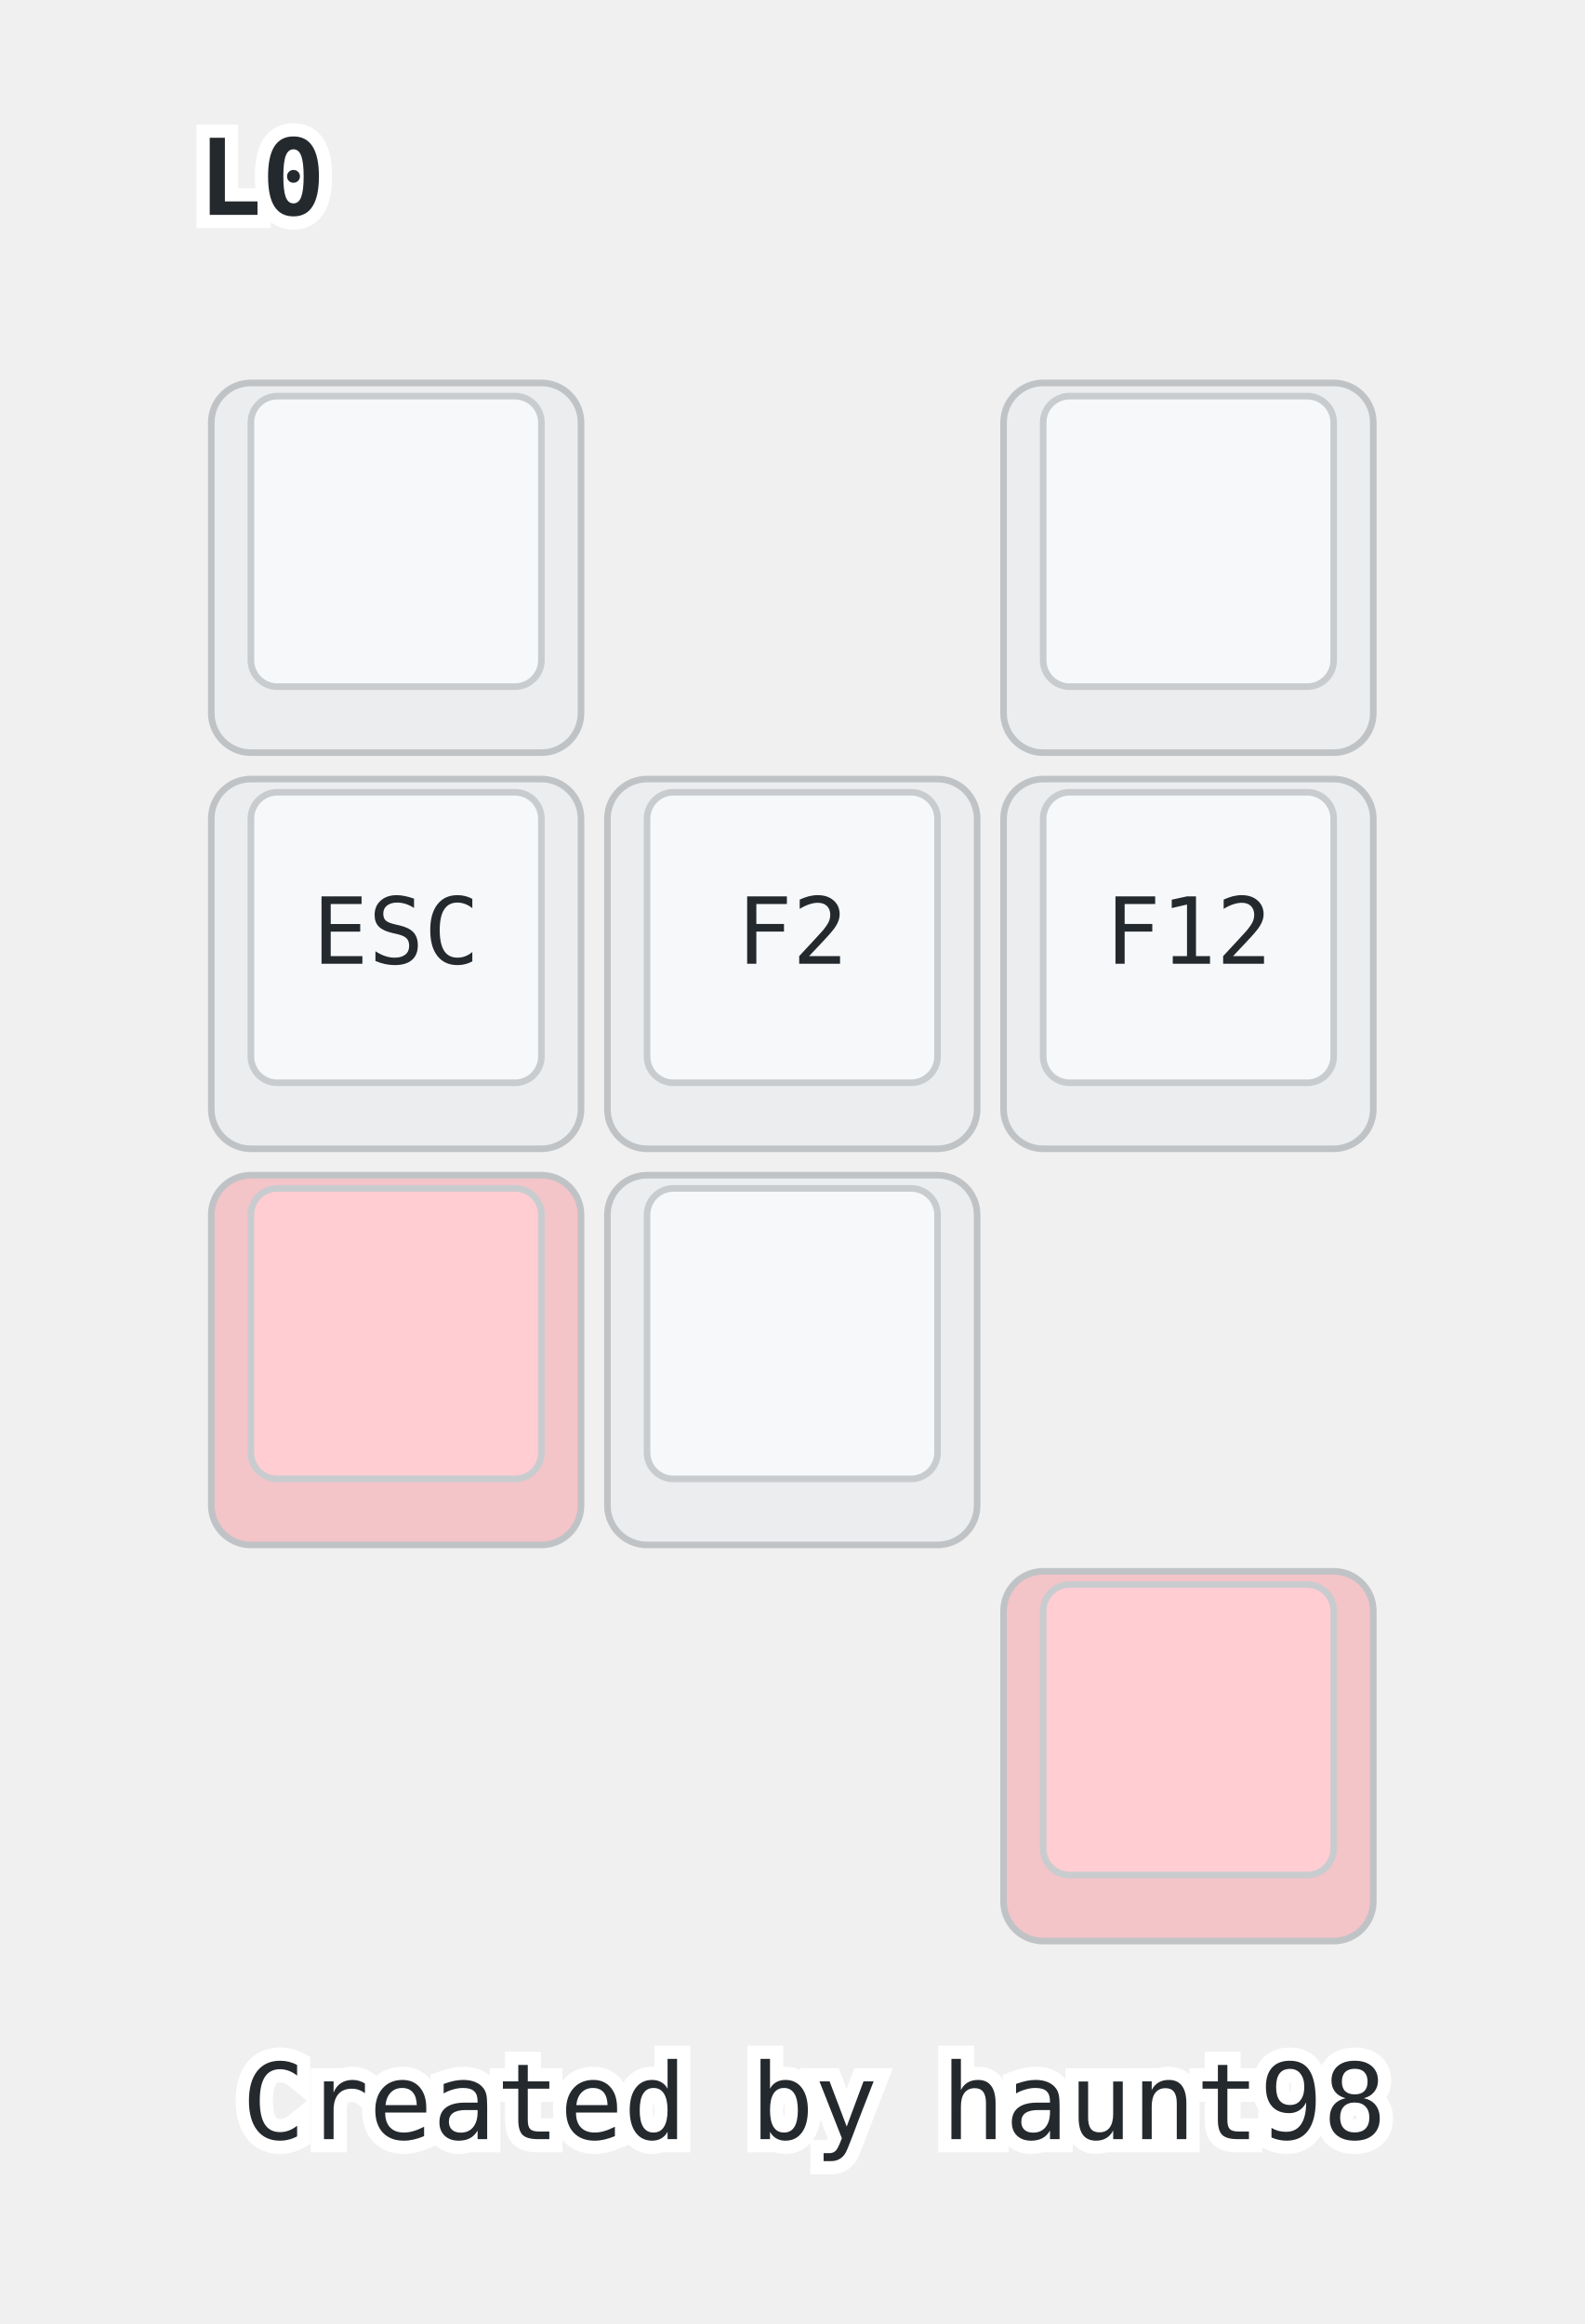
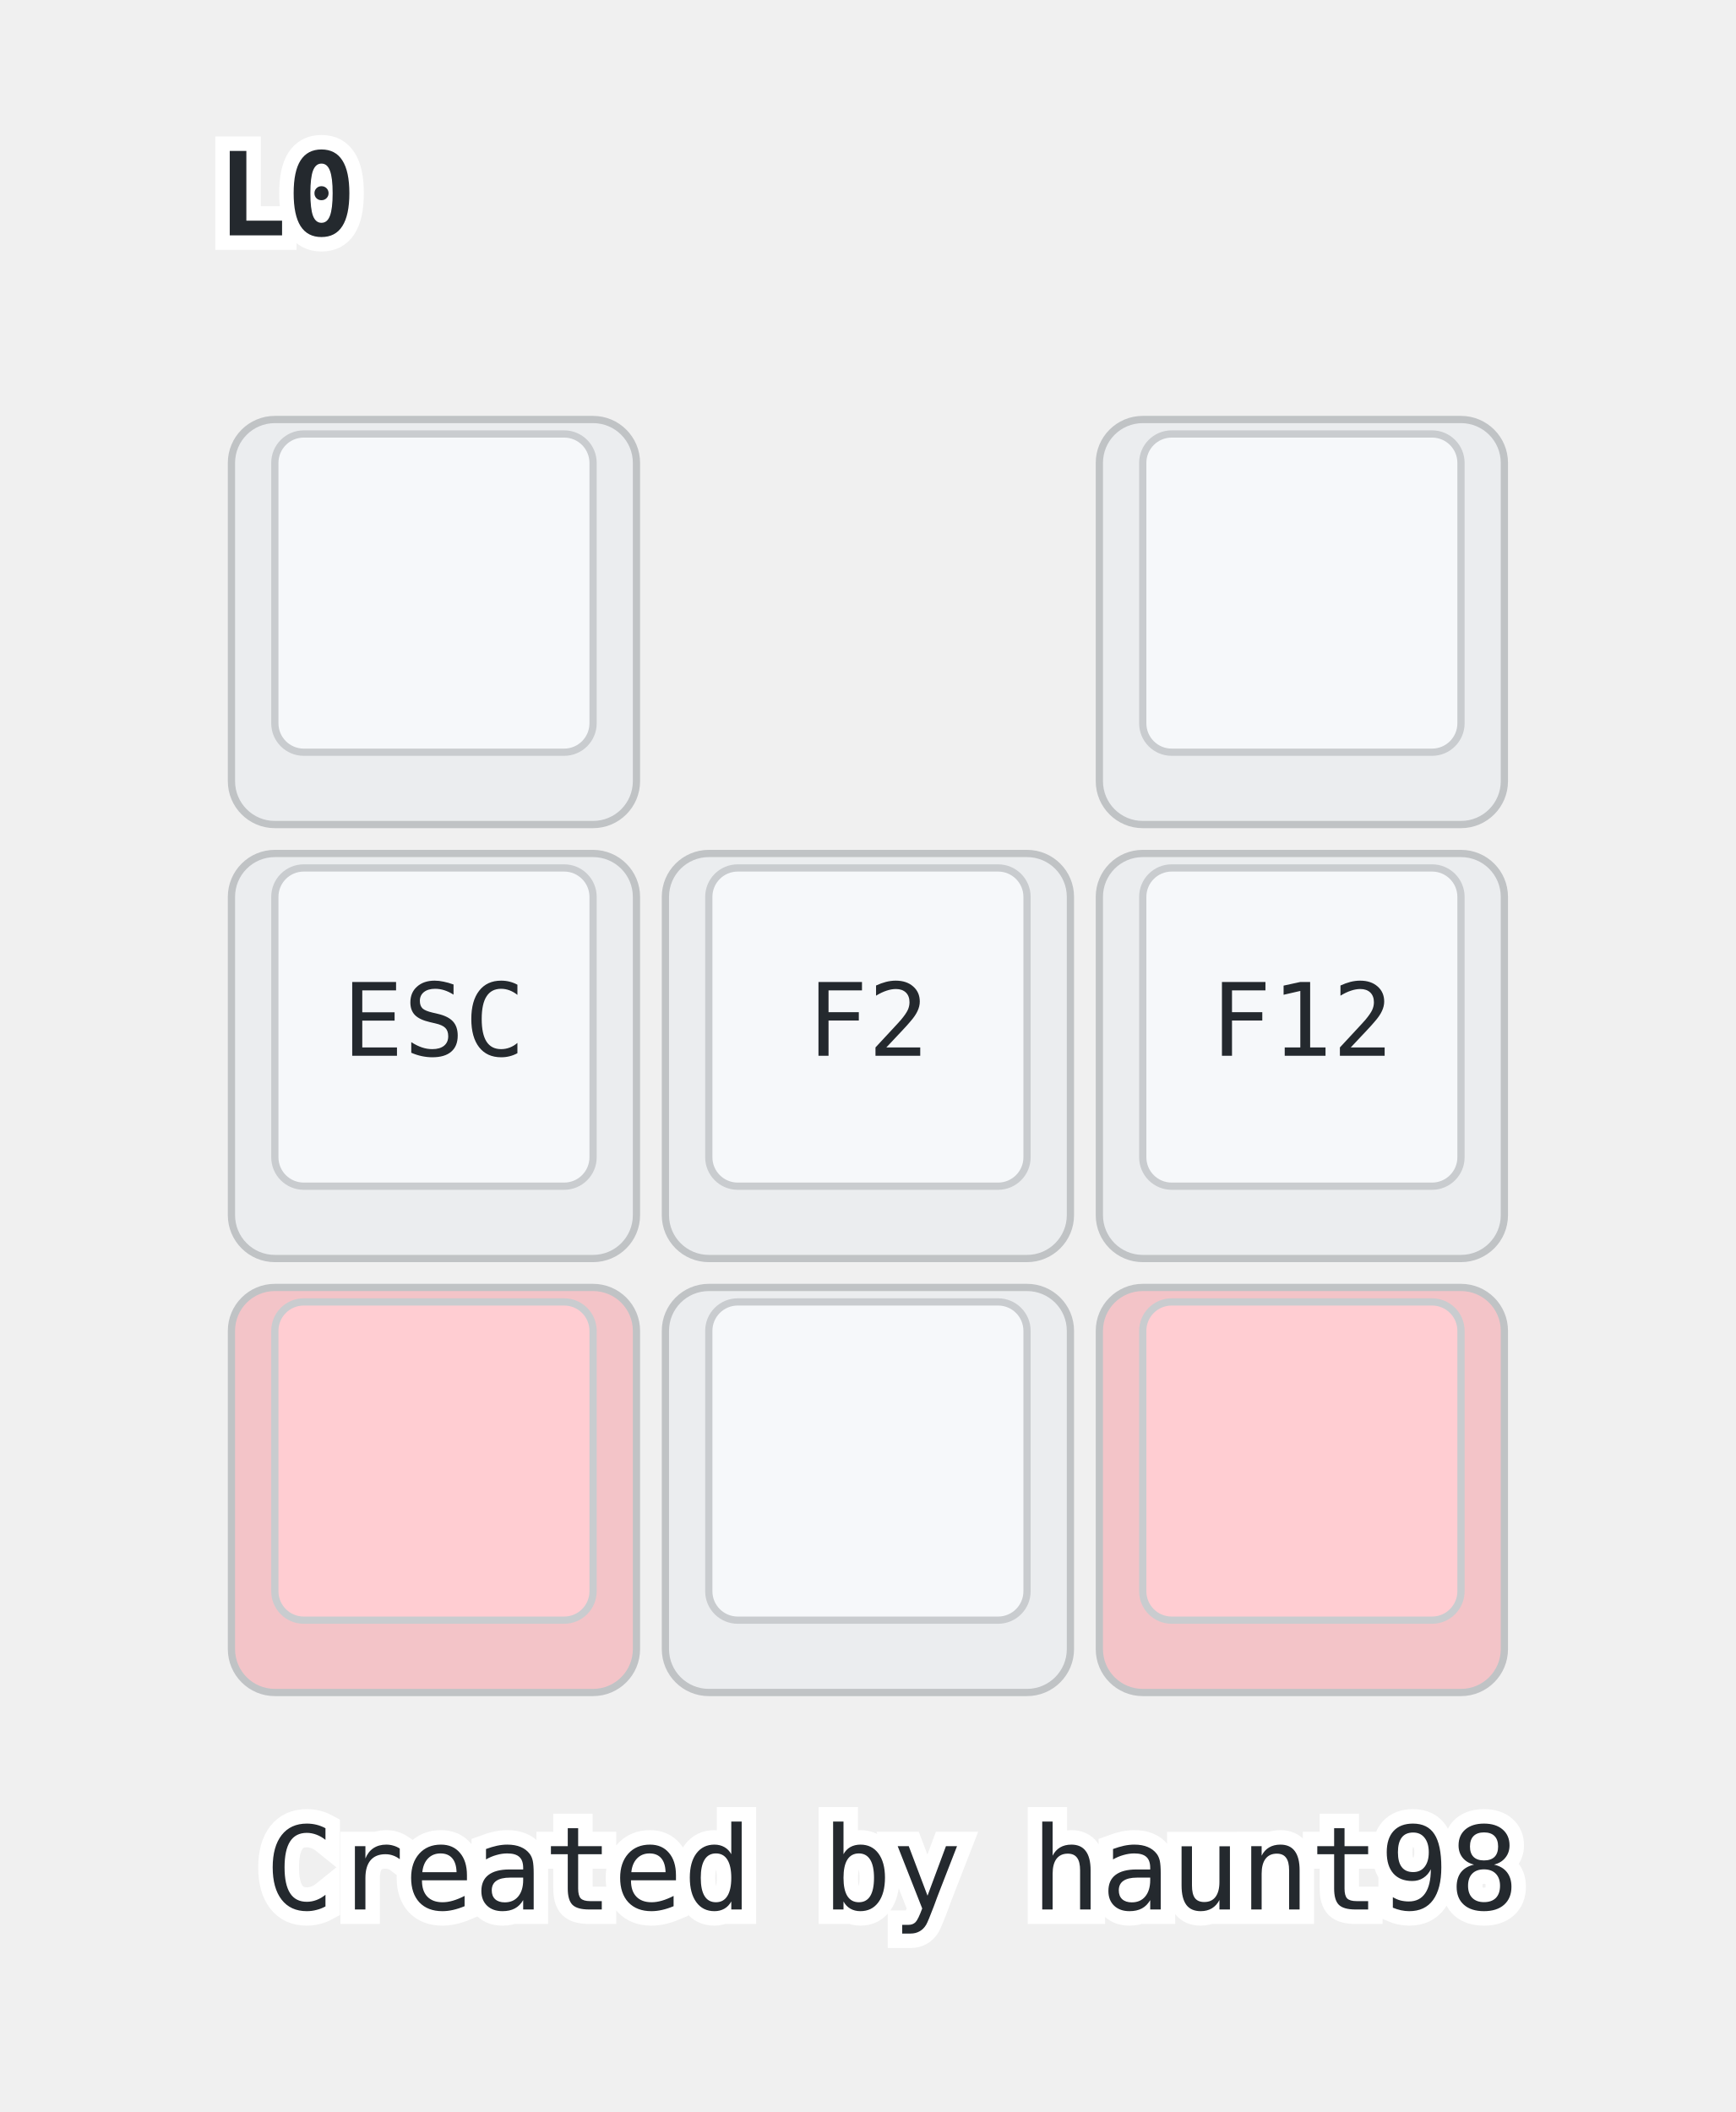
- <svg xmlns="http://www.w3.org/2000/svg" xmlns:xlink="http://www.w3.org/1999/xlink" width="240" height="352" viewBox="0 0 240 352" class="keymap">
+ <svg xmlns="http://www.w3.org/2000/svg" xmlns:xlink="http://www.w3.org/1999/xlink" width="240" height="292" viewBox="0 0 240 292" class="keymap">
  <defs>/* start glyphs */
<svg id="mdi:apple-finder">
      <svg id="mdi-apple-finder" viewBox="0 0 24 24">
        <path d="M8 11C7.45 11 7 10.55 7 10V8C7 7.45 7.45 7 8 7C8.55 7 9 7.45 9 8V10C9 10.55 8.55 11 8 11M17 10V8C17 7.45 16.55 7 16 7C15.45 7 15 7.45 15 8V10C15 10.55 15.45 11 16 11C16.55 11 17 10.55 17 10M22 5V20C22 21.1 21.1 22 20 22H4C2.9 22 2 21.1 2 20V5C2 3.9 2.9 3 4 3H20C21.1 3 22 3.9 22 5M4 20L13.06 20C12.96 19.35 12.89 18.64 12.83 17.94C12.56 17.96 12.3 18 12 18C8.24 18 6.31 15.73 6.23 15.63C5.88 15.21 5.94 14.58 6.36 14.22C6.78 13.87 7.41 13.93 7.77 14.35C7.83 14.43 9.23 16 12 16C12.27 16 12.5 15.97 12.74 15.95C12.71 14.75 12.73 13.74 12.74 13.26H10.93C10.28 13.26 9.75 12.7 9.75 12C9.77 11.75 10.07 7.82 11 5H4L4 20M20 20L20 5H12.6C11.74 7.19 11.37 10.73 11.27 11.76H13.08C13.72 11.76 14.25 12.32 14.25 13C14.25 13.04 14.21 14.15 14.24 15.6C15.54 15.11 16.22 14.35 16.23 14.34C16.58 13.92 17.21 13.85 17.63 14.2C18.06 14.55 18.12 15.18 17.77 15.61C17.71 15.68 16.55 17.05 14.32 17.68C14.38 18.5 14.46 19.29 14.58 20H20Z" />
      </svg>
    </svg>
    <svg id="mdi:keyboard-return">
      <svg id="mdi-keyboard-return" viewBox="0 0 24 24">
        <path d="M19,7V11H5.83L9.41,7.41L8,6L2,12L8,18L9.41,16.58L5.83,13H21V7H19Z" />
      </svg>
    </svg>
    <svg id="mdi:volume-off">
      <svg id="mdi-volume-off" viewBox="0 0 24 24">
        <path d="M12,4L9.91,6.09L12,8.18M4.27,3L3,4.27L7.73,9H3V15H7L12,20V13.27L16.25,17.53C15.58,18.04 14.83,18.46 14,18.7V20.77C15.38,20.45 16.63,19.82 17.68,18.96L19.73,21L21,19.73L12,10.73M19,12C19,12.94 18.8,13.82 18.46,14.64L19.97,16.15C20.62,14.91 21,13.5 21,12C21,7.72 18,4.14 14,3.23V5.29C16.89,6.15 19,8.83 19,12M16.5,12C16.5,10.23 15.5,8.71 14,7.97V10.18L16.45,12.63C16.5,12.43 16.5,12.21 16.5,12Z" />
      </svg>
    </svg>
  </defs>/* end glyphs */
<style>/* inherit to force styles through use tags */
svg path {
    fill: inherit;
}

/* font and background color specifications */
svg.keymap {
    font-family: SFMono-Regular,Consolas,Liberation Mono,Menlo,monospace;
    font-size: 14px;
    font-kerning: normal;
    text-rendering: optimizeLegibility;
    fill: #24292e;
}

/* default key styling */
rect.key {
    fill: #f6f8fa;
}

rect.key, rect.combo {
    stroke: #c9cccf;
    stroke-width: 1;
}

/* default key side styling, only used is draw_key_sides is set */
rect.side {
    filter: brightness(90%);
}

/* color accent for combo boxes */
rect.combo, rect.combo-separate {
    fill: #cdf;
}

/* color accent for held keys */
rect.held, rect.combo.held {
    fill: #fdd;
}

/* color accent for ghost (optional) keys */
rect.ghost, rect.combo.ghost {
    stroke-dasharray: 4, 4;
    stroke-width: 2;
}

text {
    text-anchor: middle;
    dominant-baseline: middle;
}

/* styling for layer labels */
text.label {
    font-weight: bold;
    text-anchor: start;
    stroke: white;
    stroke-width: 4;
    paint-order: stroke;
}

/* styling for optional footer */
text.footer {
    text-anchor: end;
    dominant-baseline: auto;
    stroke: white;
    stroke-width: 4;
    paint-order: stroke;
}

/* styling for combo tap, and key non-tap label text */
text.combo, text.hold, text.shifted, text.left, text.right {
    font-size: 11px;
}

text.hold {
    text-anchor: middle;
    dominant-baseline: auto;
}

text.shifted {
    text-anchor: middle;
    dominant-baseline: hanging;
}

text.left {
    text-anchor: start;
}

text.right {
    text-anchor: end;
}

text.layer-activator {
    text-decoration: underline;
}

/* styling for hold/shifted label text in combo box */
text.combo.hold, text.combo.shifted, text.combo.left, text.combo.right {
    font-size: 8px;
}

/* lighter symbol for transparent keys */
text.trans {
    fill: #7b7e81;
}

/* styling for combo dendrons */
path.combo {
    stroke-width: 1;
    stroke: gray;
    fill: none;
}

/* Start Tabler Icons Cleanup */
/* cannot use height/width with glyphs */
.icon-tabler &gt; path {
    fill: inherit;
    stroke: inherit;
    stroke-width: 2;
}
/* hide tabler's default box */
.icon-tabler &gt; path[stroke="none"][fill="none"] {
    visibility: hidden;
}
/* End Tabler Icons Cleanup */

svg.keymap {
  font-family: Iosevka Pacman, monospace;
  font-size: 14px;
}
text.label, text.footer {
  font-size: 16px;
}
text.hold {
  font-size: 12px;
}
rect.held, rect.enter, rect.space, rect.arrow {
  fill: rgb(255, 205, 210);
}
rect.esc, rect.vim {
  fill: rgb(200, 230, 201);
}
</style>
  <g transform="translate(30, 0)" class="layer-L0">
    <text x="0" y="28" class="label" id="L0">L0</text>
    <g transform="translate(0, 56)">
      <g transform="translate(30, 30)" class="key keypos-0">
        <rect rx="6" ry="6" x="-28" y="-28" width="56" height="56" class="key side" />
        <rect rx="4" ry="4" x="-22" y="-26" width="44" height="44" class="key" />
        <use href="#mdi:volume-off" xlink:href="#mdi:volume-off" x="-9" y="-13" height="18" width="18.0" class="key tap glyph mdi:volume-off" />
      </g>
      <g transform="translate(150, 30)" class="key keypos-1">
        <rect rx="6" ry="6" x="-28" y="-28" width="56" height="56" class="key side" />
        <rect rx="4" ry="4" x="-22" y="-26" width="44" height="44" class="key" />
        <use href="#mdi:volume-off" xlink:href="#mdi:volume-off" x="-9" y="-13" height="18" width="18.0" class="key tap glyph mdi:volume-off" />
      </g>
      <g transform="translate(30, 90)" class="key keypos-2">
        <rect rx="6" ry="6" x="-28" y="-28" width="56" height="56" class="key side" />
        <rect rx="4" ry="4" x="-22" y="-26" width="44" height="44" class="key" />
        <text x="0" y="-4" class="key tap">ESC</text>
      </g>
      <g transform="translate(90, 90)" class="key keypos-3">
        <rect rx="6" ry="6" x="-28" y="-28" width="56" height="56" class="key side" />
        <rect rx="4" ry="4" x="-22" y="-26" width="44" height="44" class="key" />
        <text x="0" y="-4" class="key tap">F2</text>
      </g>
      <g transform="translate(150, 90)" class="key keypos-4">
        <rect rx="6" ry="6" x="-28" y="-28" width="56" height="56" class="key side" />
        <rect rx="4" ry="4" x="-22" y="-26" width="44" height="44" class="key" />
        <text x="0" y="-4" class="key tap">F12</text>
      </g>
      <g transform="translate(30, 150)" class="key enter keypos-5">
        <rect rx="6" ry="6" x="-28" y="-28" width="56" height="56" class="key enter side" />
        <rect rx="4" ry="4" x="-22" y="-26" width="44" height="44" class="key enter" />
        <use href="#mdi:keyboard-return" xlink:href="#mdi:keyboard-return" x="-9" y="-13" height="18" width="18.0" class="key enter tap glyph mdi:keyboard-return" />
      </g>
      <g transform="translate(90, 150)" class="key keypos-6">
        <rect rx="6" ry="6" x="-28" y="-28" width="56" height="56" class="key side" />
        <rect rx="4" ry="4" x="-22" y="-26" width="44" height="44" class="key" />
        <use href="#mdi:apple-finder" xlink:href="#mdi:apple-finder" x="-9" y="-13" height="18" width="18.0" class="key tap glyph mdi:apple-finder" />
      </g>
-       <g transform="translate(150, 210)" class="key enter keypos-7">
+       <g transform="translate(150, 150)" class="key enter keypos-7">
        <rect rx="6" ry="6" x="-28" y="-28" width="56" height="56" class="key enter side" />
        <rect rx="4" ry="4" x="-22" y="-26" width="44" height="44" class="key enter" />
        <use href="#mdi:keyboard-return" xlink:href="#mdi:keyboard-return" x="-9" y="-13" height="18" width="18.0" class="key enter tap glyph mdi:keyboard-return" />
      </g>
    </g>
  </g>
-   <text x="210.0" y="324.0" class="footer">Created by haunt98</text>
+   <text x="210.0" y="264.0" class="footer">Created by haunt98</text>
</svg>
